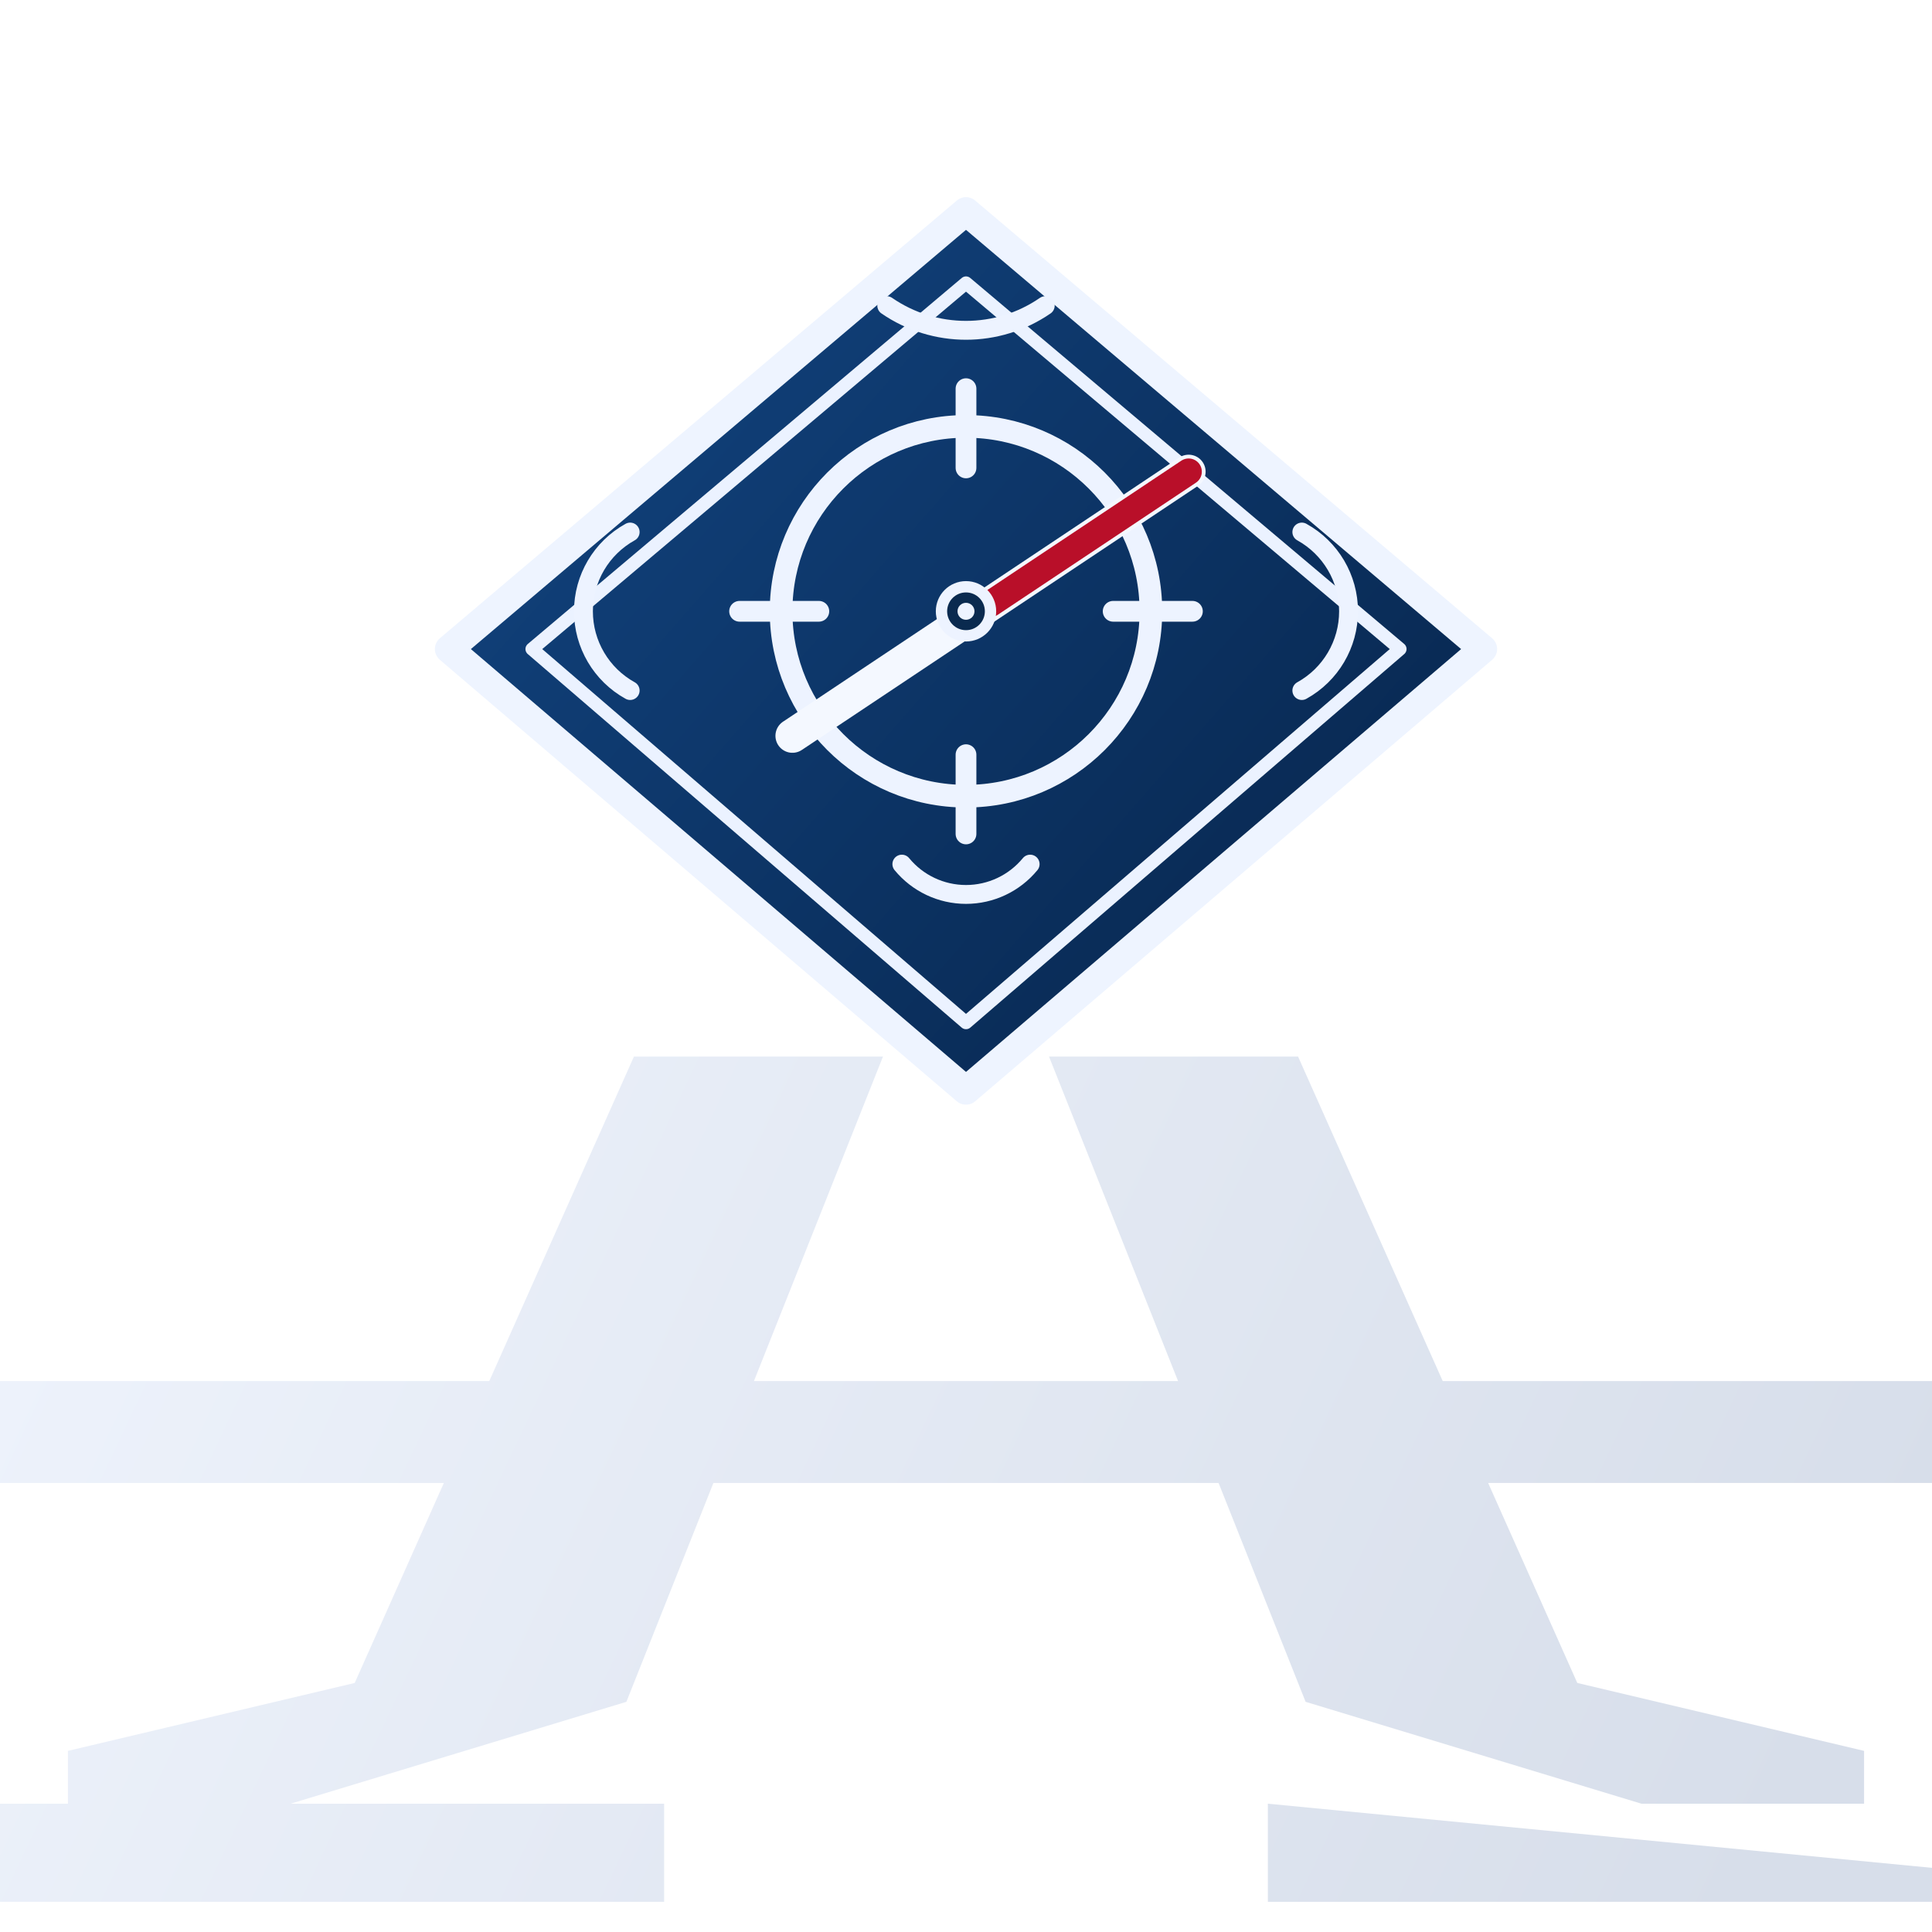
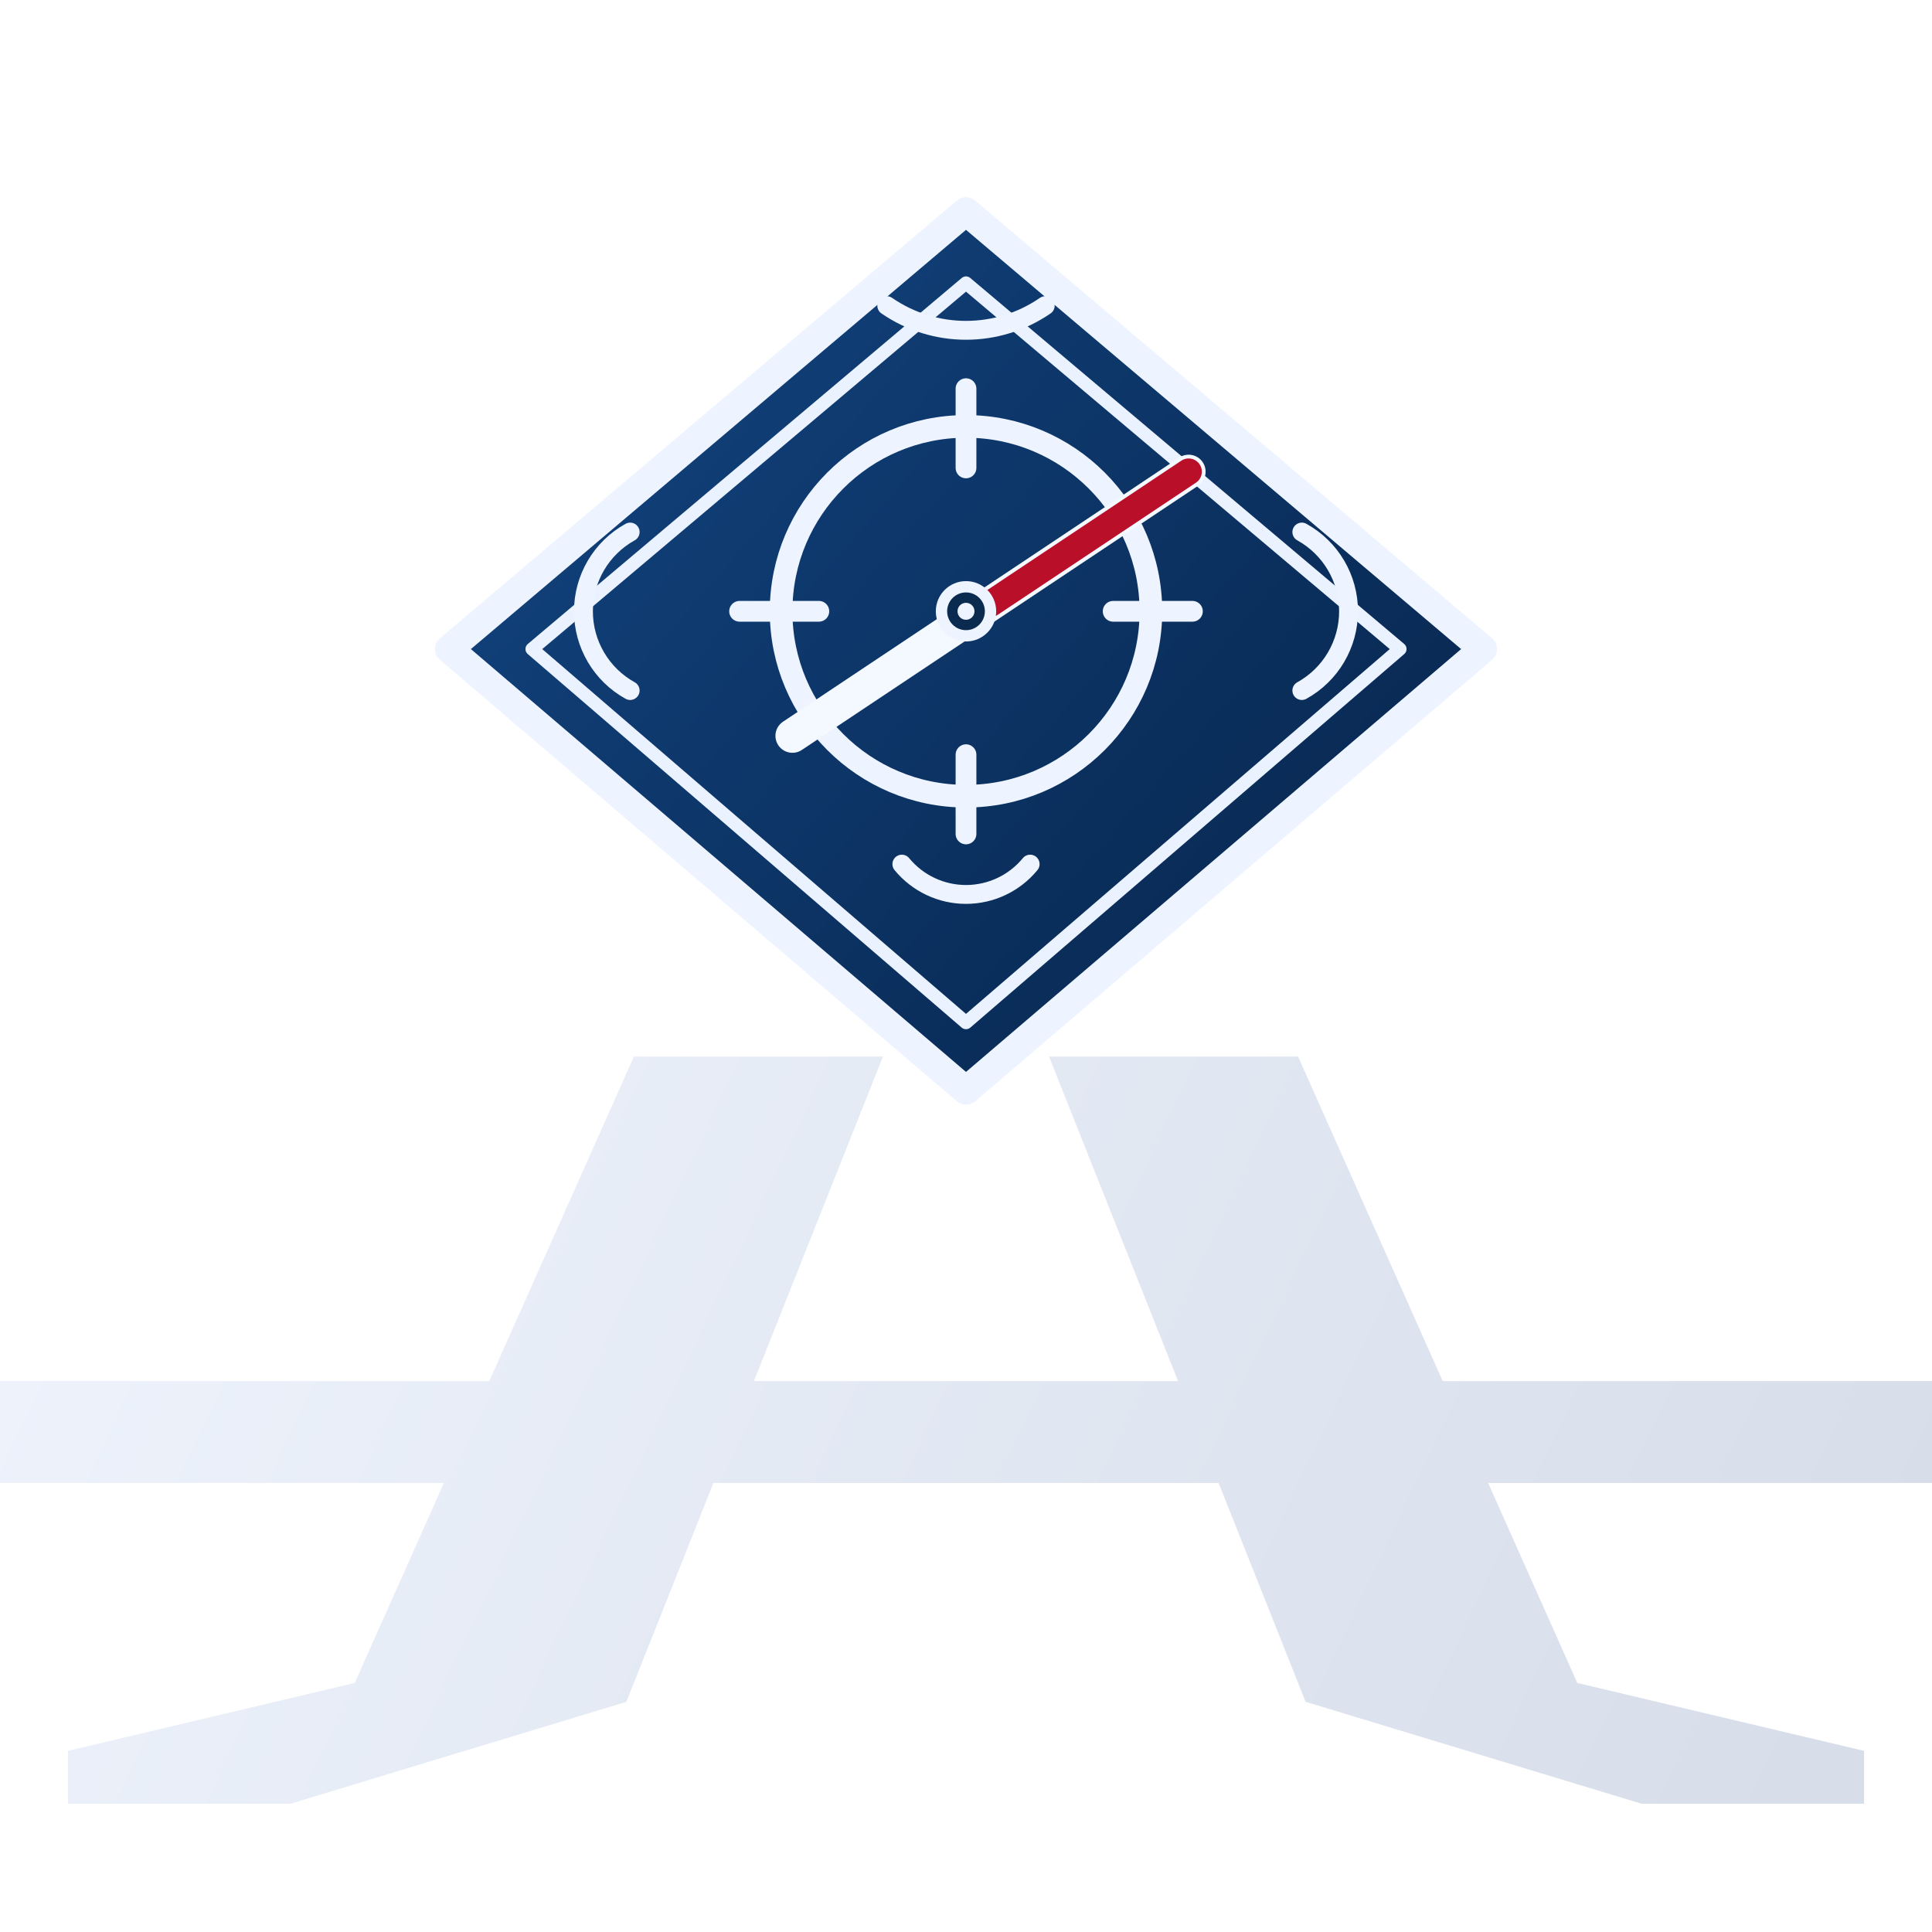
<svg xmlns="http://www.w3.org/2000/svg" width="1024" height="1024" viewBox="0 0 1024 1024" role="img" aria-labelledby="title desc">
  <defs>
    <linearGradient id="metal" x1="80" y1="560" x2="944" y2="968" gradientUnits="userSpaceOnUse">
      <stop offset="0" stop-color="#edf2fb" />
      <stop offset="1" stop-color="#d7deea" />
    </linearGradient>
    <linearGradient id="fieldBlue" x1="258" y1="118" x2="768" y2="564" gradientUnits="userSpaceOnUse">
      <stop offset="0" stop-color="#124582" />
      <stop offset="1" stop-color="#07244a" />
    </linearGradient>
  </defs>
  <g>
    <path d="M336 560 L468 560 L332 902 L154 956 L36 956 L36 928 L188 892 Z" fill="url(#metal)" />
    <path d="M556 560 L688 560 L836 892 L988 928 L988 956 L870 956 L692 902 Z" fill="url(#metal)" />
    <rect x="0" y="732" width="1024" height="54" fill="url(#metal)" />
-     <path d="M0 956 L352 956 L352 1008 L0 1008 Z" fill="url(#metal)" />
-     <path d="M672 956 L1024 990 L1024 1008 L672 1008 Z" fill="url(#metal)" />
  </g>
  <g>
    <path d="M512 112 L786 344 L512 578 L238 344 Z" fill="url(#fieldBlue)" stroke="#eef4ff" stroke-width="15" stroke-linejoin="round" />
    <path d="M512 150 L742 344 L512 542 L282 344 Z" fill="none" stroke="#ebf2ff" stroke-width="7" stroke-linejoin="round" />
    <path d="M470 162 A74 74 0 0 0 554 162" fill="none" stroke="#edf3ff" stroke-width="10" stroke-linecap="round" />
    <path d="M334 282 A48 48 0 0 0 334 366" fill="none" stroke="#edf3ff" stroke-width="10" stroke-linecap="round" />
    <path d="M690 282 A48 48 0 0 1 690 366" fill="none" stroke="#edf3ff" stroke-width="10" stroke-linecap="round" />
    <path d="M478 458 A44 44 0 0 0 546 458" fill="none" stroke="#edf3ff" stroke-width="10" stroke-linecap="round" />
    <circle cx="512" cy="324" r="98" fill="none" stroke="#edf3ff" stroke-width="12" />
    <line x1="512" y1="206" x2="512" y2="248" stroke="#edf3ff" stroke-width="11" stroke-linecap="round" />
    <line x1="512" y1="400" x2="512" y2="442" stroke="#edf3ff" stroke-width="11" stroke-linecap="round" />
    <line x1="392" y1="324" x2="434" y2="324" stroke="#edf3ff" stroke-width="11" stroke-linecap="round" />
    <line x1="590" y1="324" x2="632" y2="324" stroke="#edf3ff" stroke-width="11" stroke-linecap="round" />
    <line x1="420" y1="390" x2="630" y2="250" stroke="#f4f8ff" stroke-width="18" stroke-linecap="round" />
    <line x1="525" y1="320" x2="630" y2="250" stroke="#b90f29" stroke-width="14" stroke-linecap="round" />
    <circle cx="512" cy="324" r="13" fill="#0a2a4f" stroke="#edf3ff" stroke-width="6" />
    <circle cx="512" cy="324" r="4.5" fill="#edf3ff" />
  </g>
</svg>
